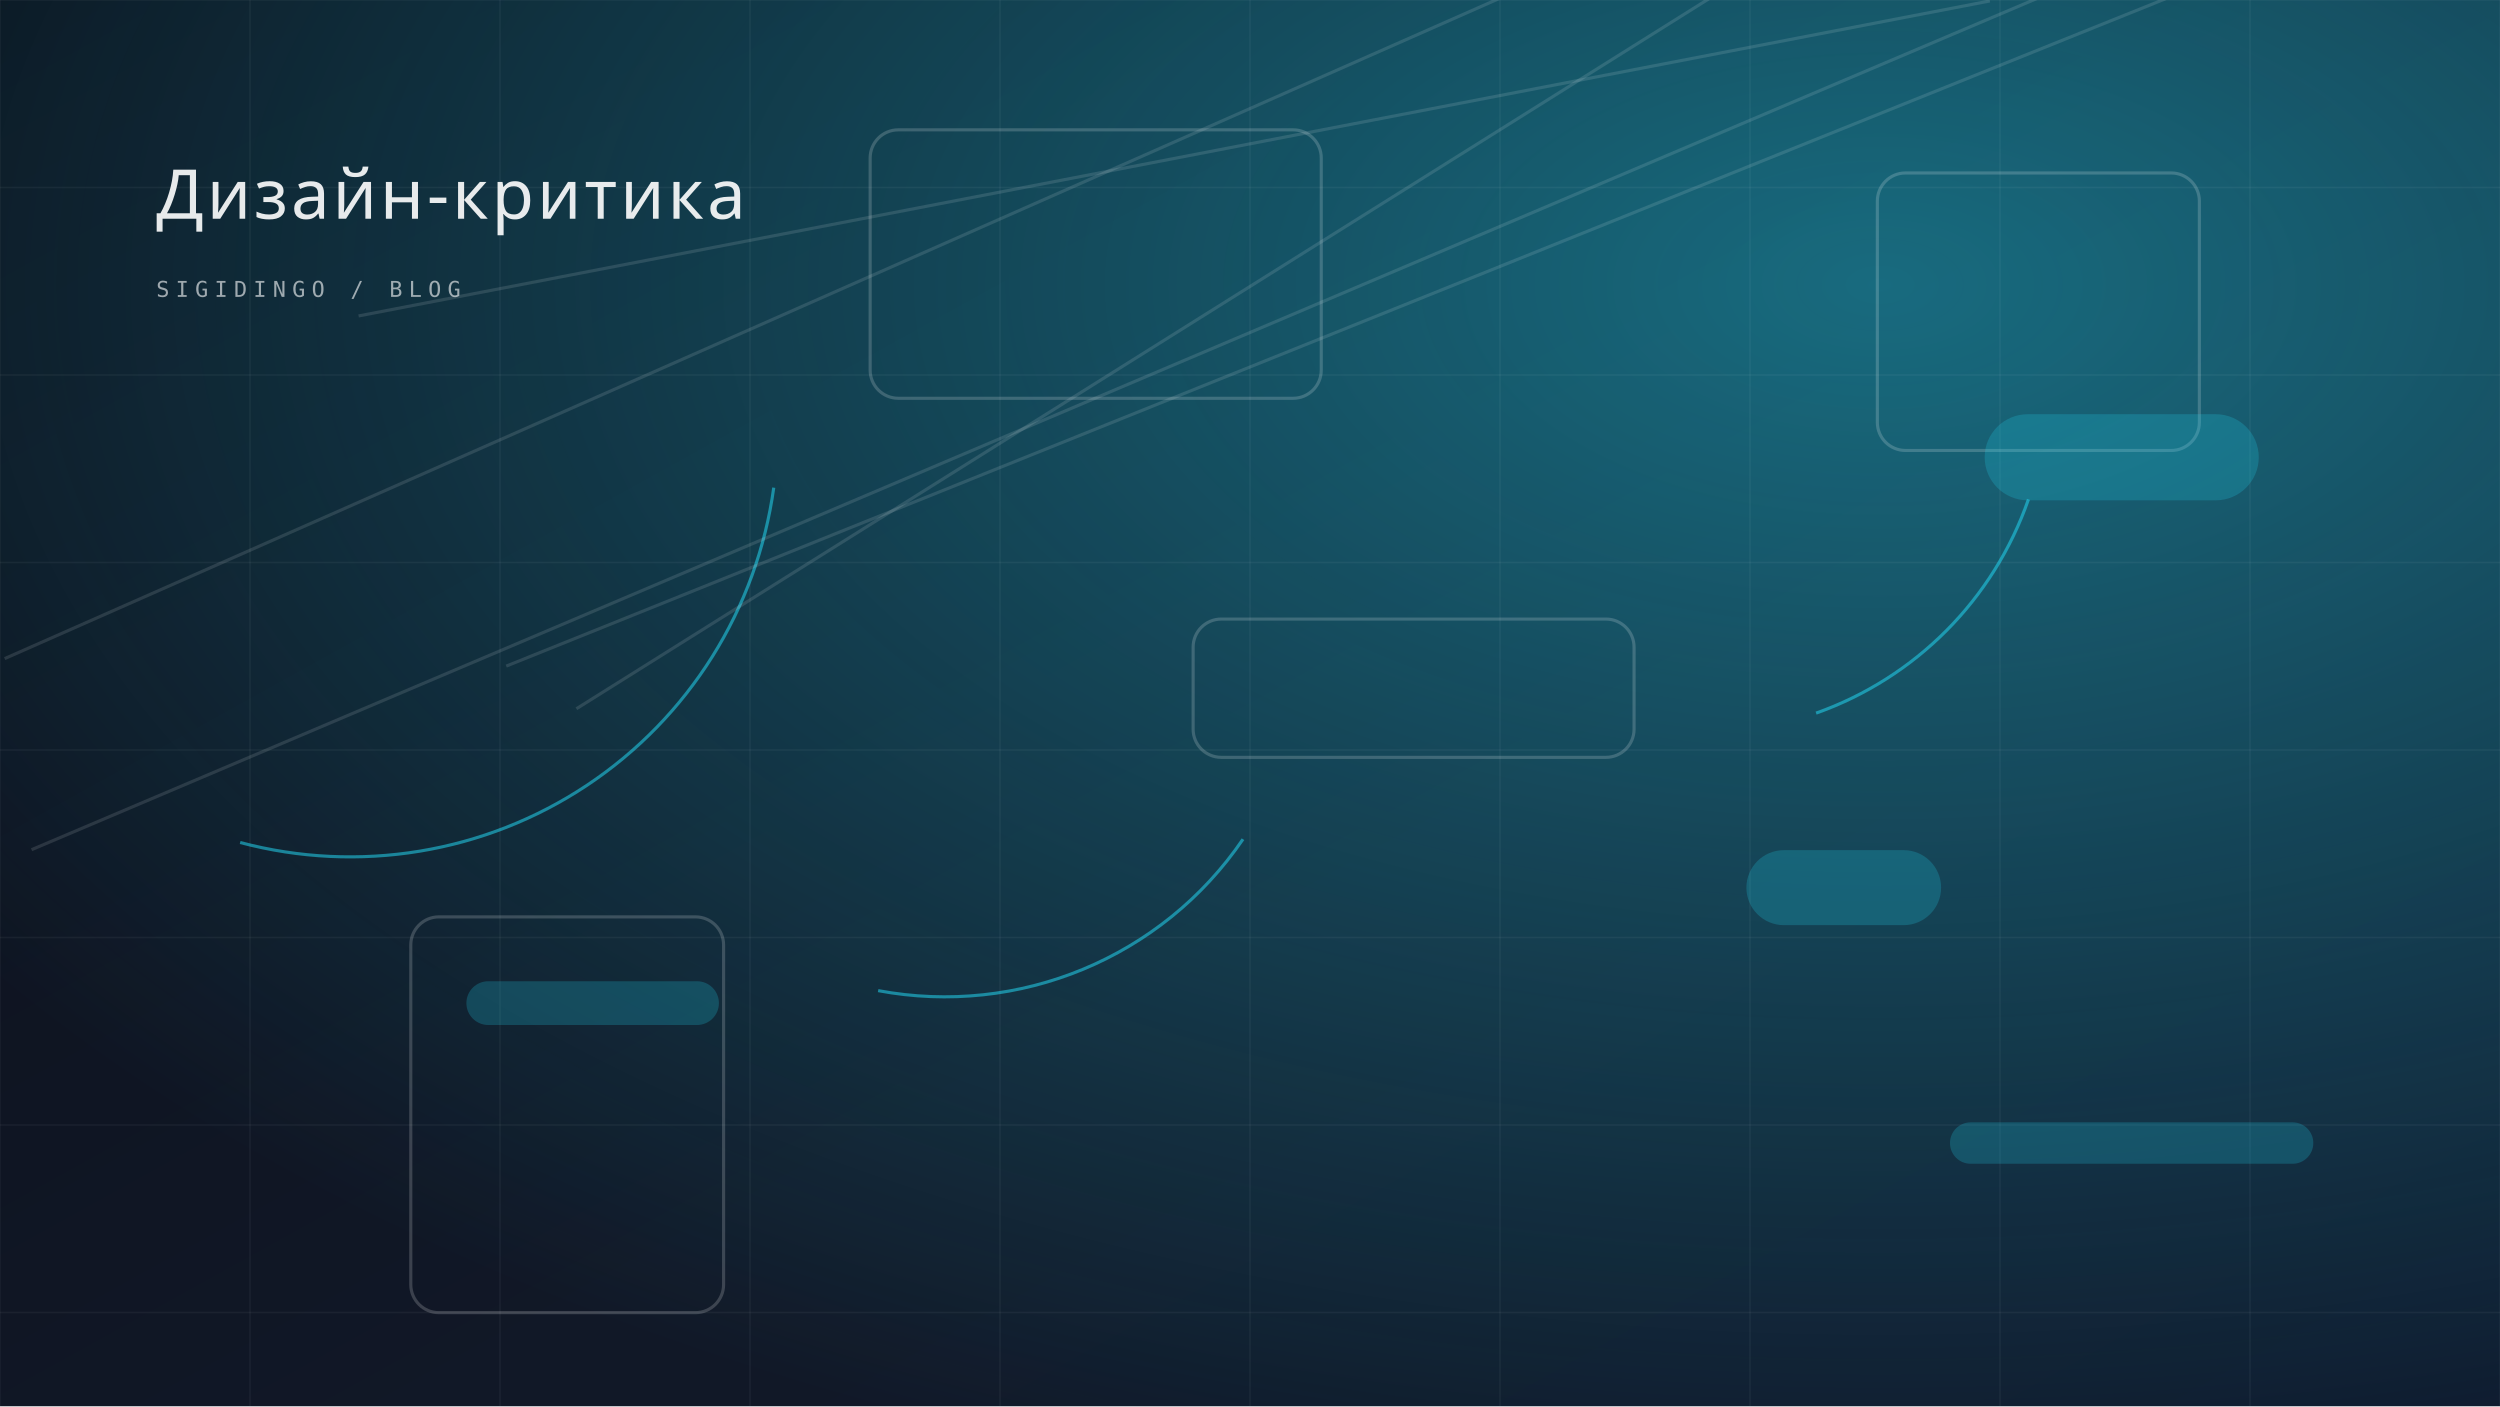
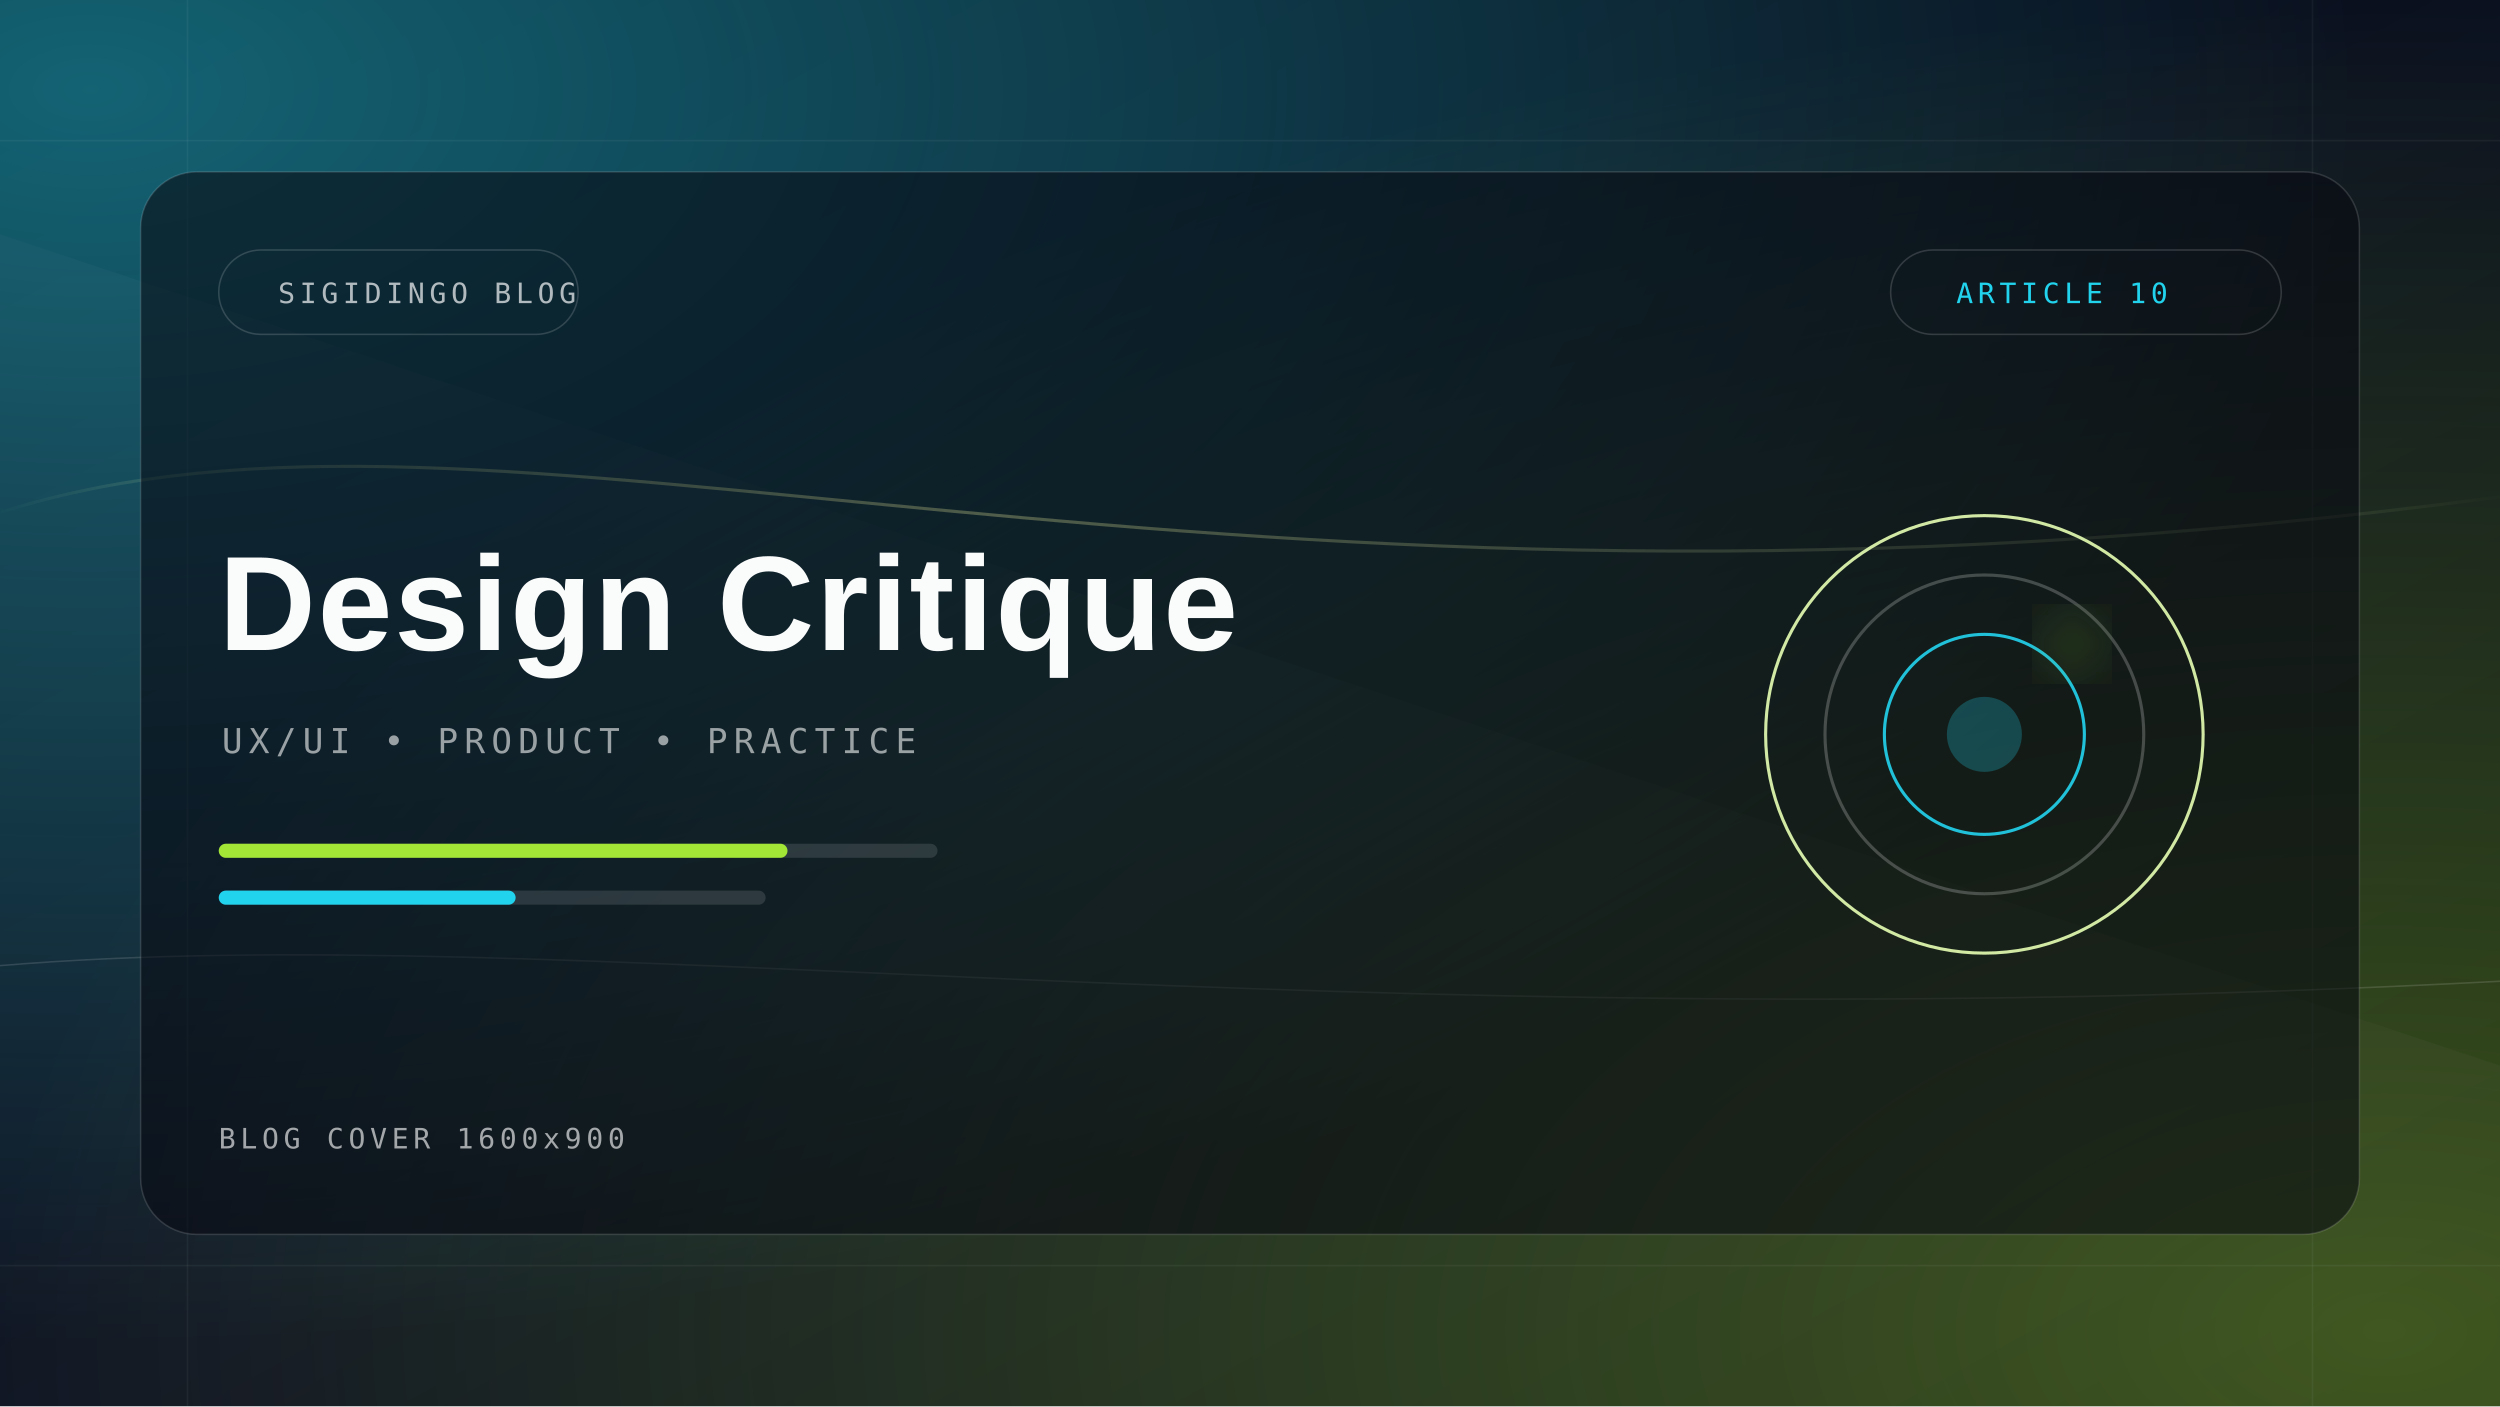
<svg xmlns="http://www.w3.org/2000/svg" width="1600" height="900" viewBox="0 0 1600 900">
  <defs>
-     <linearGradient id="bg-design-critique" x1="0" y1="0" x2="1" y2="1">
-       <stop offset="0%" stop-color="#0b0f1a" />
-       <stop offset="60%" stop-color="#111827" />
-       <stop offset="100%" stop-color="#0f172a" />
+     <linearGradient id="bg-10" x1="0" y1="0" x2="1" y2="1">
+       <stop offset="0%" stop-color="#070A12" />
+       <stop offset="52%" stop-color="#0B1120" />
+       <stop offset="100%" stop-color="#05070D" />
    </linearGradient>
-     <radialGradient id="glow-design-critique" cx="0.75" cy="0.2" r="0.9">
-       <stop offset="0%" stop-color="#22d3ee" stop-opacity="0.45" />
-       <stop offset="100%" stop-color="#22d3ee" stop-opacity="0" />
+     <radialGradient id="haloA-10" cx="0.04" cy="0.06" r="0.9">
+       <stop offset="0%" stop-color="#22D3EE" stop-opacity="0.44" />
+       <stop offset="100%" stop-color="#22D3EE" stop-opacity="0" />
    </radialGradient>
+     <radialGradient id="haloB-10" cx="0.95" cy="0.95" r="0.95">
+       <stop offset="0%" stop-color="#A3E635" stop-opacity="0.34" />
+       <stop offset="100%" stop-color="#A3E635" stop-opacity="0" />
+     </radialGradient>
+     <linearGradient id="beam-10" x1="0" y1="0" x2="1" y2="0">
+       <stop offset="0%" stop-color="#E5FFB3" stop-opacity="0" />
+       <stop offset="40%" stop-color="#E5FFB3" stop-opacity="0.95" />
+       <stop offset="100%" stop-color="#E5FFB3" stop-opacity="0" />
+     </linearGradient>
+     <filter id="soft-10" x="-20%" y="-20%" width="140%" height="140%">
+       <feGaussianBlur stdDeviation="24" />
+     </filter>
  </defs>
-   <rect width="1600" height="900" fill="url(#bg-design-critique)" />
-   <rect width="1600" height="900" fill="url(#glow-design-critique)" />
+   <rect width="1600" height="900" fill="url(#bg-10)" />
+   <rect width="1600" height="900" fill="url(#haloA-10)" />
+   <rect width="1600" height="900" fill="url(#haloB-10)" />
  <g stroke="rgba(255,255,255,0.05)" stroke-width="1">
-     <line x1="0" y1="0" x2="0" y2="900" />
-     <line x1="160" y1="0" x2="160" y2="900" />
-     <line x1="320" y1="0" x2="320" y2="900" />
-     <line x1="480" y1="0" x2="480" y2="900" />
-     <line x1="640" y1="0" x2="640" y2="900" />
-     <line x1="800" y1="0" x2="800" y2="900" />
-     <line x1="960" y1="0" x2="960" y2="900" />
-     <line x1="1120" y1="0" x2="1120" y2="900" />
-     <line x1="1280" y1="0" x2="1280" y2="900" />
-     <line x1="1440" y1="0" x2="1440" y2="900" />
-     <line x1="1600" y1="0" x2="1600" y2="900" />
-     <line x1="0" y1="0" x2="1600" y2="0" />
-     <line x1="0" y1="120" x2="1600" y2="120" />
-     <line x1="0" y1="240" x2="1600" y2="240" />
-     <line x1="0" y1="360" x2="1600" y2="360" />
-     <line x1="0" y1="480" x2="1600" y2="480" />
-     <line x1="0" y1="600" x2="1600" y2="600" />
-     <line x1="0" y1="720" x2="1600" y2="720" />
-     <line x1="0" y1="840" x2="1600" y2="840" />
+     <line x1="0" y1="90" x2="1600" y2="90" />
+     <line x1="0" y1="810" x2="1600" y2="810" />
+     <line x1="120" y1="0" x2="120" y2="900" />
+     <line x1="1480" y1="0" x2="1480" y2="900" />
  </g>
-   <g fill="none" stroke="#22d3ee" stroke-width="2" opacity="0.55">
-     <path d="M 1298.2 319.6 A 222.7 222.7 0 0 1 1162.3 456.4" />
-     <path d="M 795.5 537.1 A 231.0 231.0 0 0 1 562.0 634.0" />
-     <path d="M 495.2 312.1 A 273.7 273.7 0 0 1 153.7 539.2" />
+   <g opacity="0.8">
+     <path d="M0 150 L1600 682 L1600 900 L0 900 Z" fill="rgba(255,255,255,0.03)" />
+     <path d="M0 328 C320 226, 760 430, 1600 318" stroke="url(#beam-10)" stroke-width="2" fill="none" />
+     <path d="M0 618 C360 588, 840 668, 1600 628" stroke="rgba(255,255,255,0.17)" stroke-width="1" fill="none" />
  </g>
-   <g stroke="rgba(255,255,255,0.12)" stroke-width="2">
-     <line x1="324.0" y1="426.3" x2="1501.8" y2="-47.4" />
-     <line x1="3.0" y1="421.5" x2="1472.8" y2="-227.7" />
-     <line x1="20.2" y1="543.8" x2="1392.5" y2="-38.7" />
-     <line x1="229.5" y1="202.2" x2="1273.5" y2="0.6" />
-     <line x1="368.9" y1="453.6" x2="1303.3" y2="-132.2" />
+   <rect x="90" y="110" width="1420" height="680" rx="36" fill="rgba(7,10,18,0.58)" stroke="rgba(255,255,255,0.14)" />
+   <path d="M130 212 H1470" stroke="url(#beam-10)" stroke-width="2" />
+   <path d="M130 690 H1470" stroke="url(#beam-10)" stroke-width="2" />
+   <g fill="none" stroke="rgba(255,255,255,0.16)">
+     <rect x="140" y="160" width="230" height="54" rx="27" />
+     <rect x="1210" y="160" width="250" height="54" rx="27" />
  </g>
-   <g fill="none" stroke="rgba(255,255,255,0.18)" stroke-width="2">
-     <rect x="262.9" y="586.8" width="200.2" height="253.3" rx="18" />
-     <rect x="1201.5" y="110.7" width="206.1" height="177.6" rx="18" />
-     <rect x="763.6" y="396.2" width="282.2" height="88.5" rx="18" />
-     <rect x="556.9" y="83.1" width="288.7" height="171.8" rx="18" />
+   <text x="178" y="194" font-family="Consolas, monospace" font-size="18" letter-spacing="3" fill="rgba(255,255,255,0.68)">SIGIDINGO BLOG</text>
+   <text x="1252" y="194" font-family="Consolas, monospace" font-size="18" letter-spacing="3" fill="#22D3EE">ARTICLE 10</text>
+   <text x="140" y="416" font-family="Sora, Arial, sans-serif" font-weight="700" font-size="86" letter-spacing="1.2" fill="rgba(255,255,255,0.98)">Design Critique</text>
+   <text x="142" y="482" font-family="Consolas, monospace" font-size="22" letter-spacing="4" fill="rgba(255,255,255,0.58)">UX/UI  •  PRODUCT  •  PRACTICE</text>
+   <g>
+     <rect x="140" y="540" width="460" height="9" rx="4.5" fill="rgba(255,255,255,0.12)" />
+     <rect x="140" y="540" width="364" height="9" rx="4.5" fill="#A3E635" />
+     <rect x="140" y="570" width="350" height="9" rx="4.5" fill="rgba(255,255,255,0.12)" />
+     <rect x="140" y="570" width="190" height="9" rx="4.5" fill="#22D3EE" />
  </g>
-   <g fill="#22d3ee" opacity="0.22">
-     <rect x="1117.7" y="544.1" width="124.6" height="48.0" rx="24.0" />
-     <rect x="1270.2" y="265.1" width="175.4" height="55.1" rx="27.6" />
-     <rect x="1248.0" y="718.3" width="232.5" height="26.5" rx="13.2" />
-     <rect x="298.5" y="628.0" width="161.6" height="28.0" rx="14.0" />
+   <g opacity="0.9">
+     <circle cx="1270" cy="470" r="140" fill="none" stroke="#E5FFB3" stroke-width="2" />
+     <circle cx="1270" cy="470" r="102" fill="none" stroke="rgba(255,255,255,0.24)" stroke-width="2" />
+     <circle cx="1270" cy="470" r="64" fill="none" stroke="#22D3EE" stroke-width="2" />
+     <circle cx="1270" cy="470" r="24" fill="#22D3EE" fill-opacity="0.28" />
+     <circle cx="1326" cy="412" r="18" fill="#A3E635" fill-opacity="0.45" filter="url(#soft-10)" />
  </g>
-   <text x="100" y="140" font-family="Sora, sans-serif" font-size="44" fill="rgba(255,255,255,0.9)" letter-spacing="2">Дизайн‑критика</text>
-   <text x="100" y="190" font-family="IBM Plex Mono, monospace" font-size="14" fill="rgba(255,255,255,0.6)" letter-spacing="4">SIGIDINGO / BLOG</text>
+   <text x="140" y="735" font-family="Consolas, monospace" font-size="18" letter-spacing="3" fill="rgba(255,255,255,0.62)">BLOG COVER 1600x900</text>
</svg>
